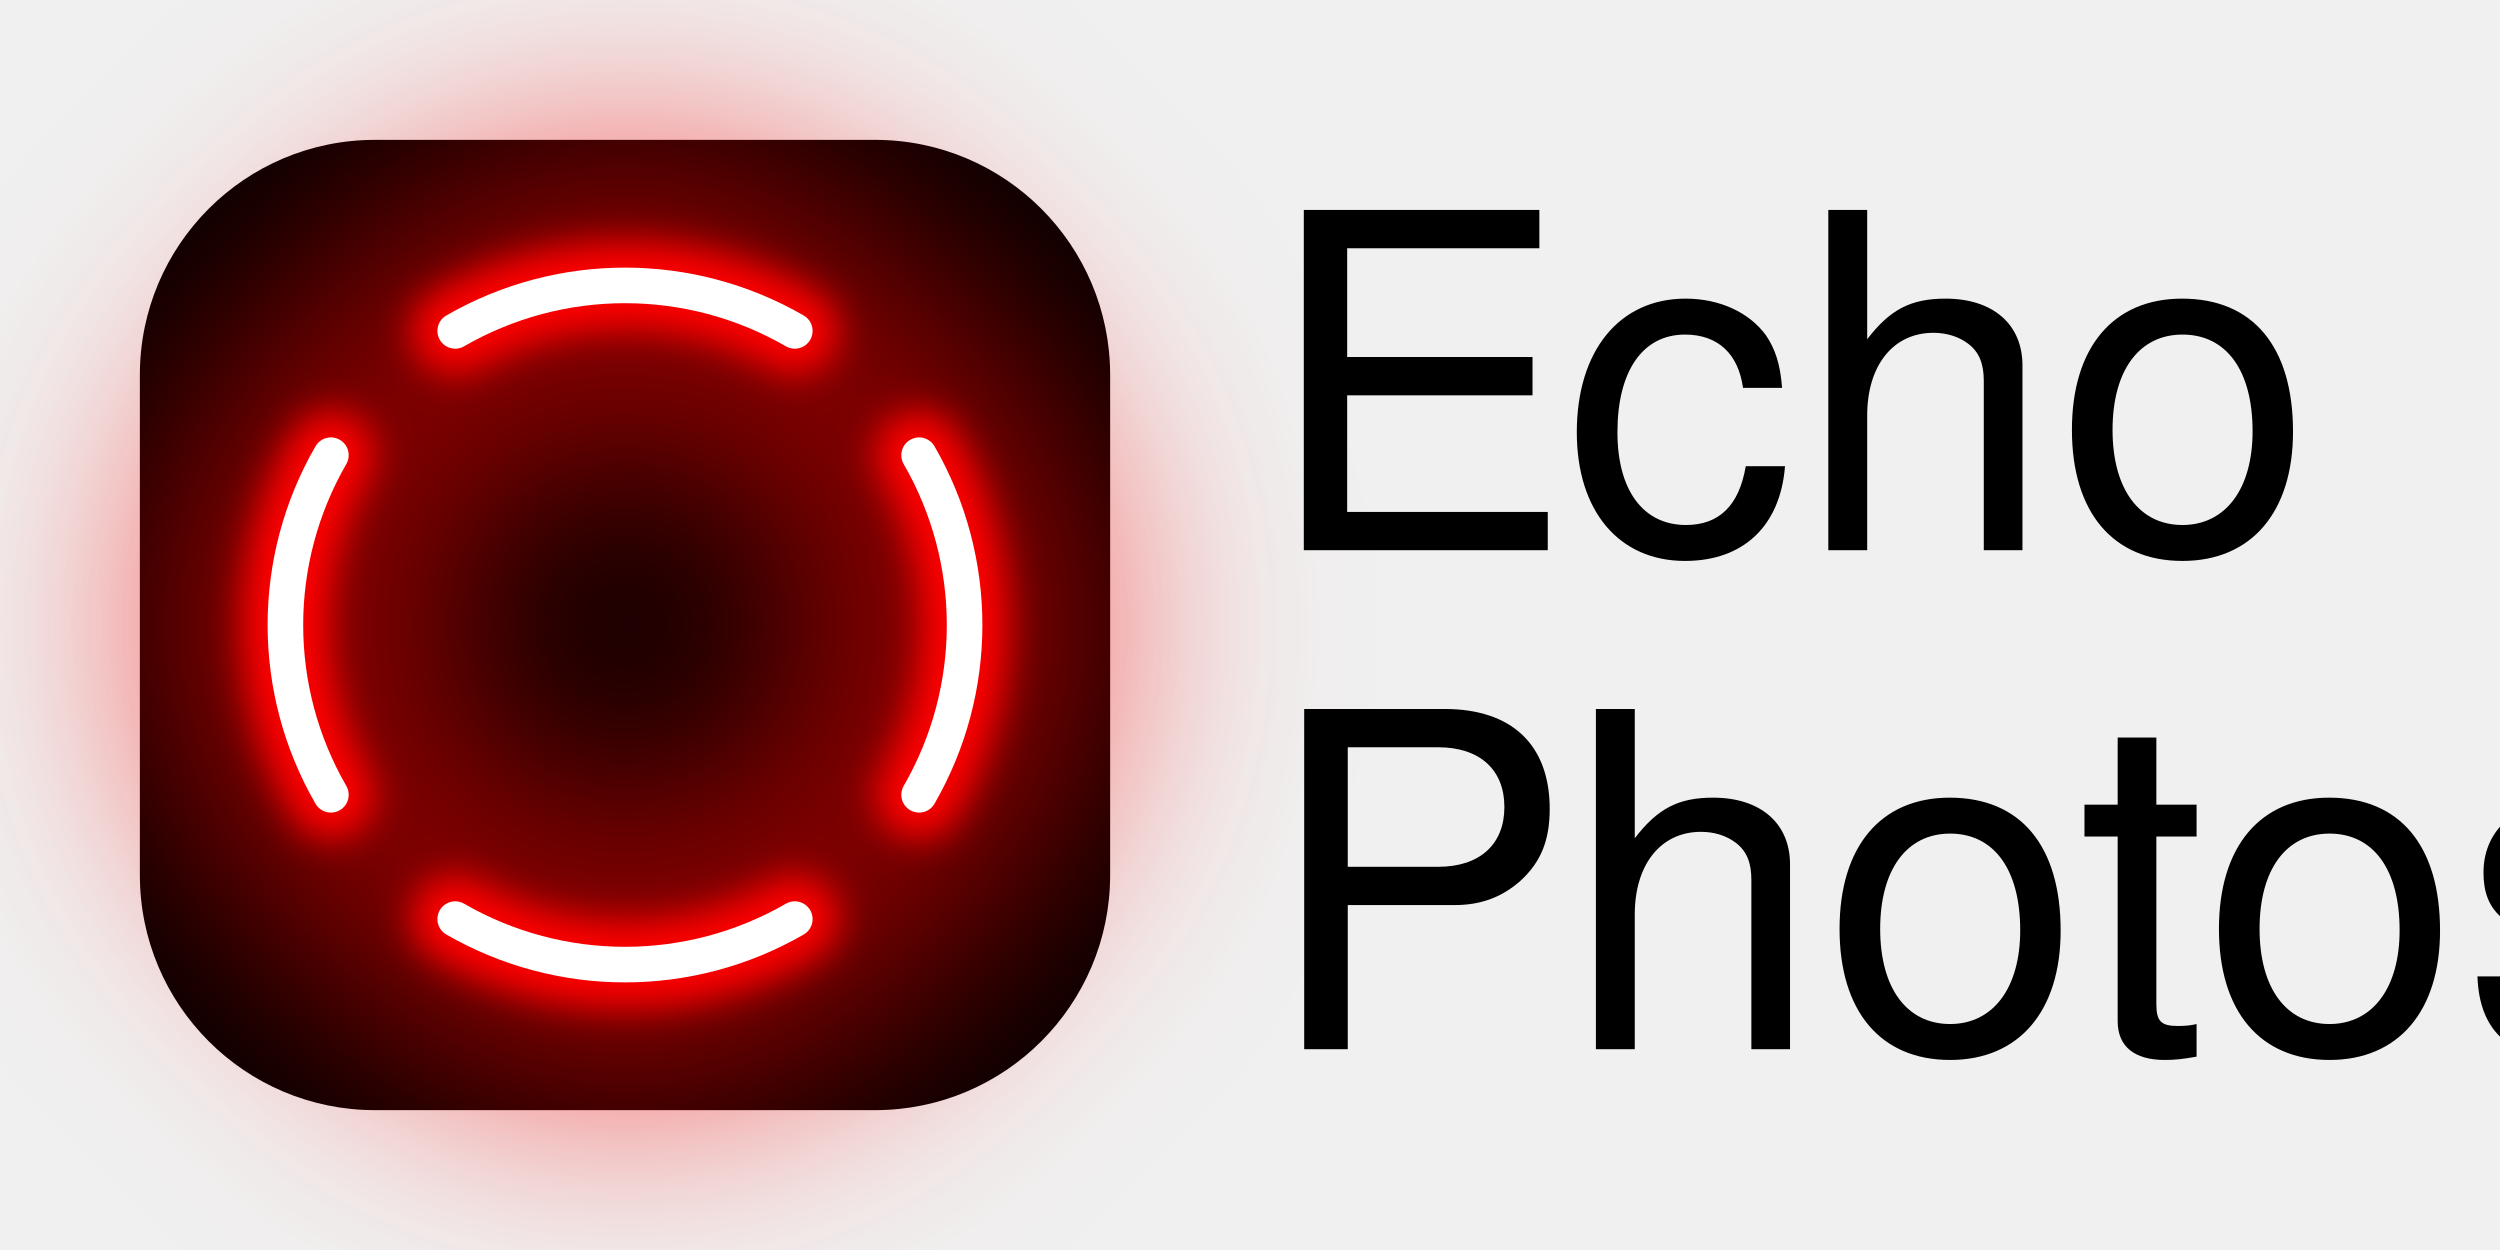
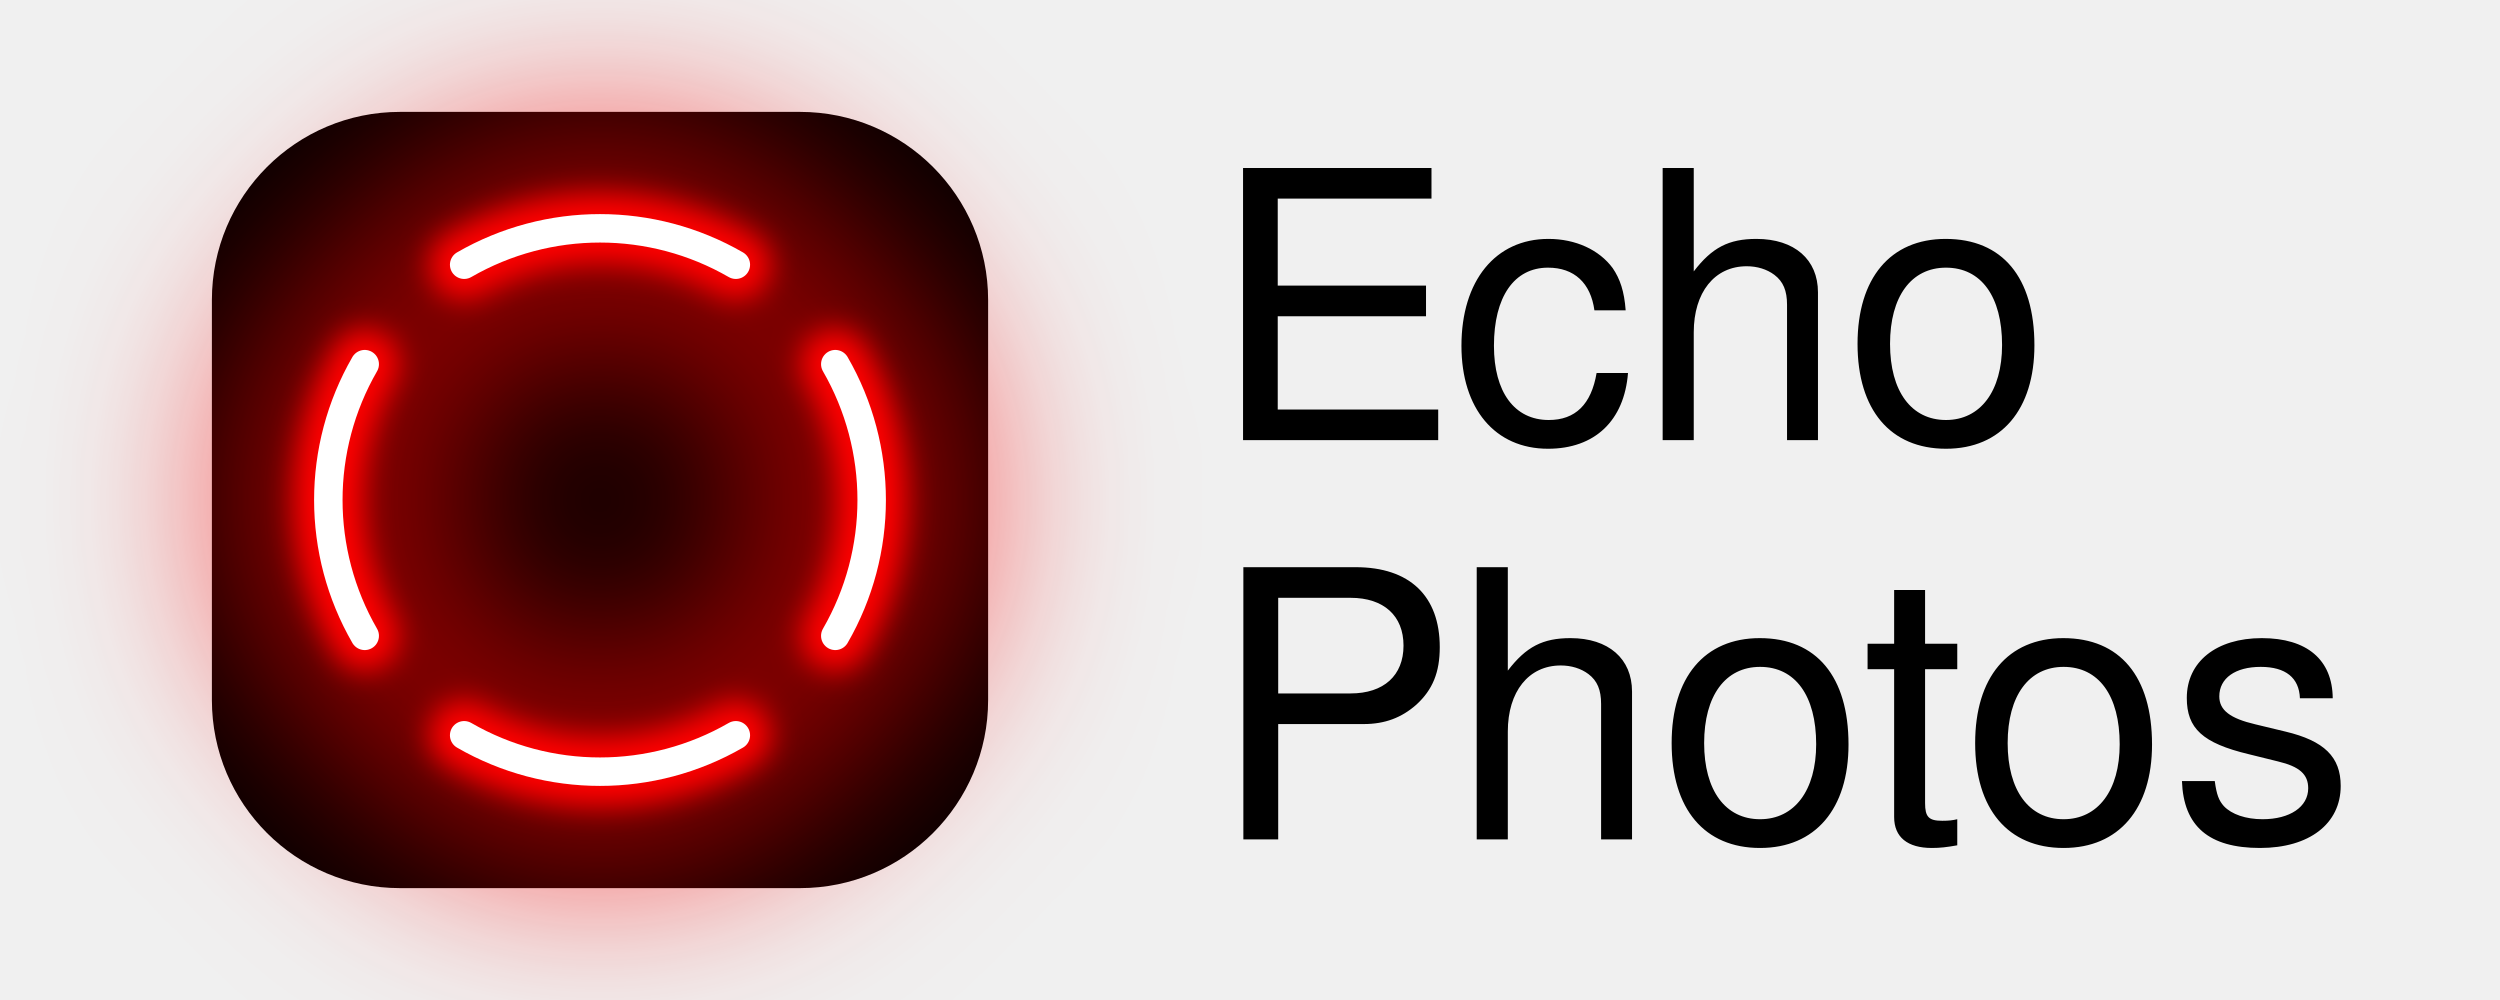
- <svg xmlns="http://www.w3.org/2000/svg" xmlns:xlink="http://www.w3.org/1999/xlink" id="svg4" version="1.1" height="100" width="200">
+ <svg xmlns="http://www.w3.org/2000/svg" xmlns:xlink="http://www.w3.org/1999/xlink" id="svg4" version="1.1" height="100" width="250">
  <defs id="defs8">
    <linearGradient id="linearGradient1570">
      <stop id="stop1566" offset="0" style="stop-color:#18183b;stop-opacity:1" />
      <stop id="stop1568" offset="1" style="stop-color:#575757;stop-opacity:1" />
    </linearGradient>
    <linearGradient gradientUnits="userSpaceOnUse" y2="37.423" x2="95" y1="75" x1="15" id="linearGradient1572" xlink:href="#linearGradient1570" />
    <filter height="1.084" y="-0.042" width="1.084" x="-0.042" id="filter1253" style="color-interpolation-filters:sRGB">
      <feGaussianBlur id="feGaussianBlur1255" stdDeviation="0.942" />
    </filter>
    <filter height="1.208" y="-0.104" width="1.208" x="-0.104" id="filter1404" style="color-interpolation-filters:sRGB">
      <feGaussianBlur id="feGaussianBlur1406" stdDeviation="2.333" />
    </filter>
    <filter height="1.386" y="-0.193" width="1.386" x="-0.193" id="filter1432" style="color-interpolation-filters:sRGB">
      <feGaussianBlur id="feGaussianBlur1434" stdDeviation="4.333" />
    </filter>
    <filter style="color-interpolation-filters:sRGB" id="filter981" x="-2" width="5" y="-0.5" height="2">
      <feGaussianBlur stdDeviation="1.855" id="feGaussianBlur983" />
    </filter>
    <filter style="color-interpolation-filters:sRGB" id="filter906" x="-6.771" width="14.543" y="-0.907" height="2.814">
      <feGaussianBlur stdDeviation="13.23" id="feGaussianBlur908" />
    </filter>
  </defs>
-   <rect style="opacity:1;fill:#000000;fill-opacity:1;fill-rule:nonzero;stroke:none;stroke-width:2.329;stroke-linecap:round;stroke-linejoin:round;stroke-miterlimit:4;stroke-dasharray:none;stroke-dashoffset:11.716;stroke-opacity:1" id="rect2425" width="77.623" height="77.623" x="11.189" y="11.189" ry="18.811" />
-   <path style="color:#000000;font-style:normal;font-variant:normal;font-weight:normal;font-stretch:normal;font-size:medium;line-height:normal;font-family:sans-serif;font-variant-ligatures:normal;font-variant-position:normal;font-variant-caps:normal;font-variant-numeric:normal;font-variant-alternates:normal;font-feature-settings:normal;text-indent:0;text-align:start;text-decoration:none;text-decoration-line:none;text-decoration-style:solid;text-decoration-color:#000000;letter-spacing:normal;word-spacing:normal;text-transform:none;writing-mode:lr-tb;direction:ltr;text-orientation:mixed;dominant-baseline:auto;baseline-shift:baseline;text-anchor:start;white-space:normal;shape-padding:0;clip-rule:nonzero;display:inline;overflow:visible;visibility:visible;opacity:1;isolation:auto;mix-blend-mode:normal;color-interpolation:sRGB;color-interpolation-filters:linearRGB;solid-color:#000000;solid-opacity:1;vector-effect:none;fill:#ff0000;fill-opacity:1;fill-rule:nonzero;stroke:none;stroke-width:9;stroke-linecap:round;stroke-linejoin:round;stroke-miterlimit:4;stroke-dasharray:none;stroke-dashoffset:11.716;stroke-opacity:1;filter:url(#filter981);color-rendering:auto;image-rendering:auto;shape-rendering:auto;text-rendering:auto;enable-background:accumulate" d="m 50,10.502 c -6.821,0 -13.642,1.765 -19.75,5.291 a 4.5,4.5 0 1 0 4.5,7.793 c 9.443,-5.452 21.057,-5.452 30.5,0 a 4.5,4.5 0 1 0 4.5,-7.793 C 63.642,12.267 56.821,10.502 50,10.502 Z M 19.76,27.945 A 4.5,4.5 0 0 0 15.793,30.25 c -7.052,12.215 -7.052,27.285 0,39.5 a 4.5,4.5 0 1 0 7.793,-4.5 c -5.452,-9.443 -5.452,-21.057 0,-30.5 a 4.5,4.5 0 0 0 -3.826,-6.805 z m 60.346,0.002 A 4.5,4.5 0 0 0 76.414,34.75 c 5.452,9.443 5.452,21.057 0,30.5 a 4.5,4.5 0 1 0 7.793,4.5 c 7.052,-12.215 7.052,-27.285 0,-39.5 A 4.5,4.5 0 0 0 80.105,27.947 Z M 67.758,75.766 A 4.5,4.5 0 0 0 65.25,76.414 c -9.443,5.452 -21.057,5.452 -30.5,0 A 4.5,4.5 0 0 0 32.615,75.781 4.5,4.5 0 0 0 30.25,84.207 c 12.215,7.052 27.285,7.052 39.5,0 a 4.5,4.5 0 0 0 -1.992,-8.441 z" id="path877" transform="matrix(0.7762271,0,0,0.7762271,11.18863,11.18867)" />
-   <path style="color:#000000;font-style:normal;font-variant:normal;font-weight:normal;font-stretch:normal;font-size:medium;line-height:normal;font-family:sans-serif;font-variant-ligatures:normal;font-variant-position:normal;font-variant-caps:normal;font-variant-numeric:normal;font-variant-alternates:normal;font-feature-settings:normal;text-indent:0;text-align:start;text-decoration:none;text-decoration-line:none;text-decoration-style:solid;text-decoration-color:#000000;letter-spacing:normal;word-spacing:normal;text-transform:none;writing-mode:lr-tb;direction:ltr;text-orientation:mixed;dominant-baseline:auto;baseline-shift:baseline;text-anchor:start;white-space:normal;shape-padding:0;clip-rule:nonzero;display:inline;overflow:visible;visibility:visible;opacity:0.783;isolation:auto;mix-blend-mode:normal;color-interpolation:sRGB;color-interpolation-filters:linearRGB;solid-color:#000000;solid-opacity:1;vector-effect:none;fill:#ff0000;fill-opacity:1;fill-rule:nonzero;stroke:none;stroke-width:22.677;stroke-linecap:round;stroke-linejoin:round;stroke-miterlimit:4;stroke-dasharray:none;stroke-dashoffset:11.716;stroke-opacity:1;filter:url(#filter906);color-rendering:auto;image-rendering:auto;shape-rendering:auto;text-rendering:auto;enable-background:accumulate" d="m 50,3.668 c -8.004,-3e-7 -16.009,2.067 -23.17,6.201 a 11.34,11.34 0 0 0 -5.709,11.238 11.34,11.34 0 0 0 -1.256,-0.086 11.34,11.34 0 0 0 -9.996,5.809 c -8.269,14.321 -8.269,32.018 0,46.34 a 11.34,11.34 0 0 0 11.252,5.707 11.34,11.34 0 0 0 5.709,11.254 c 14.321,8.269 32.018,8.269 46.34,0 a 11.34,11.34 0 0 0 5.721,-11.25 11.34,11.34 0 0 0 11.24,-5.711 c 8.269,-14.321 8.269,-32.018 0,-46.34 a 11.34,11.34 0 0 0 -10.338,-5.801 11.34,11.34 0 0 0 -0.912,0.08 A 11.34,11.34 0 0 0 73.17,9.869 C 66.009,5.735 58.004,3.668 50,3.668 Z m 0,22.662 c 4.081,0 8.162,1.06 11.83,3.178 a 11.34,11.34 0 0 0 7.148,1.5 11.34,11.34 0 0 0 1.514,7.162 c 4.236,7.337 4.236,16.324 0,23.66 a 11.34,11.34 0 0 0 -1.5,7.148 11.34,11.34 0 0 0 -0.988,-0.082 11.34,11.34 0 0 0 -6.174,1.596 c -7.337,4.236 -16.324,4.236 -23.66,0 a 11.34,11.34 0 0 0 -7.154,-1.5 11.34,11.34 0 0 0 -1.508,-7.162 c -4.236,-7.337 -4.236,-16.324 0,-23.66 a 11.34,11.34 0 0 0 1.508,-7.154 11.34,11.34 0 0 0 7.154,-1.508 C 41.838,27.39 45.919,26.33 50,26.33 Z" id="path882" transform="matrix(0.7762271,0,0,0.7762271,11.18863,11.18867)" />
-   <path id="path839" style="fill:none;fill-opacity:1;fill-rule:nonzero;stroke:#ffffff;stroke-width:2.846;stroke-linecap:round;stroke-linejoin:round;stroke-miterlimit:4;stroke-dasharray:none;stroke-dashoffset:11.716;stroke-opacity:1" d="m 73.528,36.416 a 27.168,27.168 0 0 1 0,27.168" />
-   <path style="fill:none;fill-opacity:1;fill-rule:nonzero;stroke:#ffffff;stroke-width:2.846;stroke-linecap:round;stroke-linejoin:round;stroke-miterlimit:4;stroke-dasharray:none;stroke-dashoffset:11.716;stroke-opacity:1" id="path861" d="m 63.584,73.528 a 27.168,27.168 0 0 1 -27.168,0" />
-   <path id="path863" style="fill:none;fill-opacity:1;fill-rule:nonzero;stroke:#ffffff;stroke-width:2.846;stroke-linecap:round;stroke-linejoin:round;stroke-miterlimit:4;stroke-dasharray:none;stroke-dashoffset:11.716;stroke-opacity:1" d="m 26.472,63.584 a 27.168,27.168 0 0 1 0,-27.168" />
-   <path id="path865" style="fill:none;fill-opacity:1;fill-rule:nonzero;stroke:#ffffff;stroke-width:2.846;stroke-linecap:round;stroke-linejoin:round;stroke-miterlimit:4;stroke-dasharray:none;stroke-dashoffset:11.716;stroke-opacity:1" d="m 36.416,26.472 a 27.168,27.168 0 0 1 27.168,1e-6" />
-   <text xml:space="preserve" style="font-style:normal;font-weight:normal;font-size:37.333px;line-height:1;font-family:sans-serif;fill:#000000;fill-opacity:1;stroke:none" x="100.947" y="44.018" id="text54">
-     <tspan id="tspan52" x="100.947" y="44.018" style="font-style:normal;font-variant:normal;font-weight:300;font-stretch:normal;font-size:37.333px;font-family:Helvetica;-inkscape-font-specification:'Helvetica Light'">Echo</tspan>
-     <tspan x="100.947" y="83.939" id="tspan56" style="font-style:normal;font-variant:normal;font-weight:300;font-stretch:normal;font-size:37.333px;font-family:Helvetica;-inkscape-font-specification:'Helvetica Light'">Photos</tspan>
+   <rect style="opacity:1;fill:#000000;fill-opacity:1;fill-rule:nonzero;stroke:none;stroke-width:2.329;stroke-linecap:round;stroke-linejoin:round;stroke-miterlimit:4;stroke-dasharray:none;stroke-dashoffset:11.716;stroke-opacity:1" id="rect2425" width="77.623" height="77.623" x="21.189" y="11.189" ry="18.811" />
+   <path style="color:#000000;font-style:normal;font-variant:normal;font-weight:normal;font-stretch:normal;font-size:medium;line-height:normal;font-family:sans-serif;font-variant-ligatures:normal;font-variant-position:normal;font-variant-caps:normal;font-variant-numeric:normal;font-variant-alternates:normal;font-feature-settings:normal;text-indent:0;text-align:start;text-decoration:none;text-decoration-line:none;text-decoration-style:solid;text-decoration-color:#000000;letter-spacing:normal;word-spacing:normal;text-transform:none;writing-mode:lr-tb;direction:ltr;text-orientation:mixed;dominant-baseline:auto;baseline-shift:baseline;text-anchor:start;white-space:normal;shape-padding:0;clip-rule:nonzero;display:inline;overflow:visible;visibility:visible;opacity:1;isolation:auto;mix-blend-mode:normal;color-interpolation:sRGB;color-interpolation-filters:linearRGB;solid-color:#000000;solid-opacity:1;vector-effect:none;fill:#ff0000;fill-opacity:1;fill-rule:nonzero;stroke:none;stroke-width:9;stroke-linecap:round;stroke-linejoin:round;stroke-miterlimit:4;stroke-dasharray:none;stroke-dashoffset:11.716;stroke-opacity:1;filter:url(#filter981);color-rendering:auto;image-rendering:auto;shape-rendering:auto;text-rendering:auto;enable-background:accumulate" d="m 50,10.502 c -6.821,0 -13.642,1.765 -19.75,5.291 a 4.5,4.5 0 1 0 4.5,7.793 c 9.443,-5.452 21.057,-5.452 30.5,0 a 4.5,4.5 0 1 0 4.5,-7.793 C 63.642,12.267 56.821,10.502 50,10.502 Z M 19.76,27.945 A 4.5,4.5 0 0 0 15.793,30.25 c -7.052,12.215 -7.052,27.285 0,39.5 a 4.5,4.5 0 1 0 7.793,-4.5 c -5.452,-9.443 -5.452,-21.057 0,-30.5 a 4.5,4.5 0 0 0 -3.826,-6.805 z m 60.346,0.002 A 4.5,4.5 0 0 0 76.414,34.75 c 5.452,9.443 5.452,21.057 0,30.5 a 4.5,4.5 0 1 0 7.793,4.5 c 7.052,-12.215 7.052,-27.285 0,-39.5 A 4.5,4.5 0 0 0 80.105,27.947 Z M 67.758,75.766 A 4.5,4.5 0 0 0 65.25,76.414 c -9.443,5.452 -21.057,5.452 -30.5,0 A 4.5,4.5 0 0 0 32.615,75.781 4.5,4.5 0 0 0 30.25,84.207 c 12.215,7.052 27.285,7.052 39.5,0 a 4.5,4.5 0 0 0 -1.992,-8.441 z" id="path877" transform="matrix(0.7762271,0,0,0.7762271,21.18863,11.18867)" />
+   <path style="color:#000000;font-style:normal;font-variant:normal;font-weight:normal;font-stretch:normal;font-size:medium;line-height:normal;font-family:sans-serif;font-variant-ligatures:normal;font-variant-position:normal;font-variant-caps:normal;font-variant-numeric:normal;font-variant-alternates:normal;font-feature-settings:normal;text-indent:0;text-align:start;text-decoration:none;text-decoration-line:none;text-decoration-style:solid;text-decoration-color:#000000;letter-spacing:normal;word-spacing:normal;text-transform:none;writing-mode:lr-tb;direction:ltr;text-orientation:mixed;dominant-baseline:auto;baseline-shift:baseline;text-anchor:start;white-space:normal;shape-padding:0;clip-rule:nonzero;display:inline;overflow:visible;visibility:visible;opacity:0.783;isolation:auto;mix-blend-mode:normal;color-interpolation:sRGB;color-interpolation-filters:linearRGB;solid-color:#000000;solid-opacity:1;vector-effect:none;fill:#ff0000;fill-opacity:1;fill-rule:nonzero;stroke:none;stroke-width:22.677;stroke-linecap:round;stroke-linejoin:round;stroke-miterlimit:4;stroke-dasharray:none;stroke-dashoffset:11.716;stroke-opacity:1;filter:url(#filter906);color-rendering:auto;image-rendering:auto;shape-rendering:auto;text-rendering:auto;enable-background:accumulate" d="m 50,3.668 c -8.004,-3e-7 -16.009,2.067 -23.17,6.201 a 11.34,11.34 0 0 0 -5.709,11.238 11.34,11.34 0 0 0 -1.256,-0.086 11.34,11.34 0 0 0 -9.996,5.809 c -8.269,14.321 -8.269,32.018 0,46.34 a 11.34,11.34 0 0 0 11.252,5.707 11.34,11.34 0 0 0 5.709,11.254 c 14.321,8.269 32.018,8.269 46.34,0 a 11.34,11.34 0 0 0 5.721,-11.25 11.34,11.34 0 0 0 11.24,-5.711 c 8.269,-14.321 8.269,-32.018 0,-46.34 a 11.34,11.34 0 0 0 -10.338,-5.801 11.34,11.34 0 0 0 -0.912,0.08 A 11.34,11.34 0 0 0 73.17,9.869 C 66.009,5.735 58.004,3.668 50,3.668 Z m 0,22.662 c 4.081,0 8.162,1.06 11.83,3.178 a 11.34,11.34 0 0 0 7.148,1.5 11.34,11.34 0 0 0 1.514,7.162 c 4.236,7.337 4.236,16.324 0,23.66 a 11.34,11.34 0 0 0 -1.5,7.148 11.34,11.34 0 0 0 -0.988,-0.082 11.34,11.34 0 0 0 -6.174,1.596 c -7.337,4.236 -16.324,4.236 -23.66,0 a 11.34,11.34 0 0 0 -7.154,-1.5 11.34,11.34 0 0 0 -1.508,-7.162 c -4.236,-7.337 -4.236,-16.324 0,-23.66 a 11.34,11.34 0 0 0 1.508,-7.154 11.34,11.34 0 0 0 7.154,-1.508 C 41.838,27.39 45.919,26.33 50,26.33 Z" id="path882" transform="matrix(0.7762271,0,0,0.7762271,21.18863,11.18867)" />
+   <path id="path839" style="fill:none;fill-opacity:1;fill-rule:nonzero;stroke:#ffffff;stroke-width:2.846;stroke-linecap:round;stroke-linejoin:round;stroke-miterlimit:4;stroke-dasharray:none;stroke-dashoffset:11.716;stroke-opacity:1" d="m 83.528,36.416 a 27.168,27.168 0 0 1 0,27.168" />
+   <path style="fill:none;fill-opacity:1;fill-rule:nonzero;stroke:#ffffff;stroke-width:2.846;stroke-linecap:round;stroke-linejoin:round;stroke-miterlimit:4;stroke-dasharray:none;stroke-dashoffset:11.716;stroke-opacity:1" id="path861" d="m 73.584,73.528 a 27.168,27.168 0 0 1 -27.168,0" />
+   <path id="path863" style="fill:none;fill-opacity:1;fill-rule:nonzero;stroke:#ffffff;stroke-width:2.846;stroke-linecap:round;stroke-linejoin:round;stroke-miterlimit:4;stroke-dasharray:none;stroke-dashoffset:11.716;stroke-opacity:1" d="m 36.472,63.584 a 27.168,27.168 0 0 1 0,-27.168" />
+   <path id="path865" style="fill:none;fill-opacity:1;fill-rule:nonzero;stroke:#ffffff;stroke-width:2.846;stroke-linecap:round;stroke-linejoin:round;stroke-miterlimit:4;stroke-dasharray:none;stroke-dashoffset:11.716;stroke-opacity:1" d="m 46.416,26.472 a 27.168,27.168 0 0 1 27.168,1e-6" />
+   <text xml:space="preserve" style="font-style:normal;font-weight:normal;font-size:37.333px;line-height:1;font-family:sans-serif;fill:#000000;fill-opacity:1;stroke:none" x="120.947" y="44.018" id="text54">
+     <tspan id="tspan52" x="120.947" y="44.018" style="font-style:normal;font-variant:normal;font-weight:300;font-stretch:normal;font-size:37.333px;font-family:Helvetica;-inkscape-font-specification:'Helvetica Light'" rotate="0 0 0 0">Echo</tspan>
+     <tspan x="120.947" y="83.939" id="tspan56" style="font-style:normal;font-variant:normal;font-weight:300;font-stretch:normal;font-size:37.333px;font-family:Helvetica;-inkscape-font-specification:'Helvetica Light'">Photos</tspan>
  </text>
</svg>
